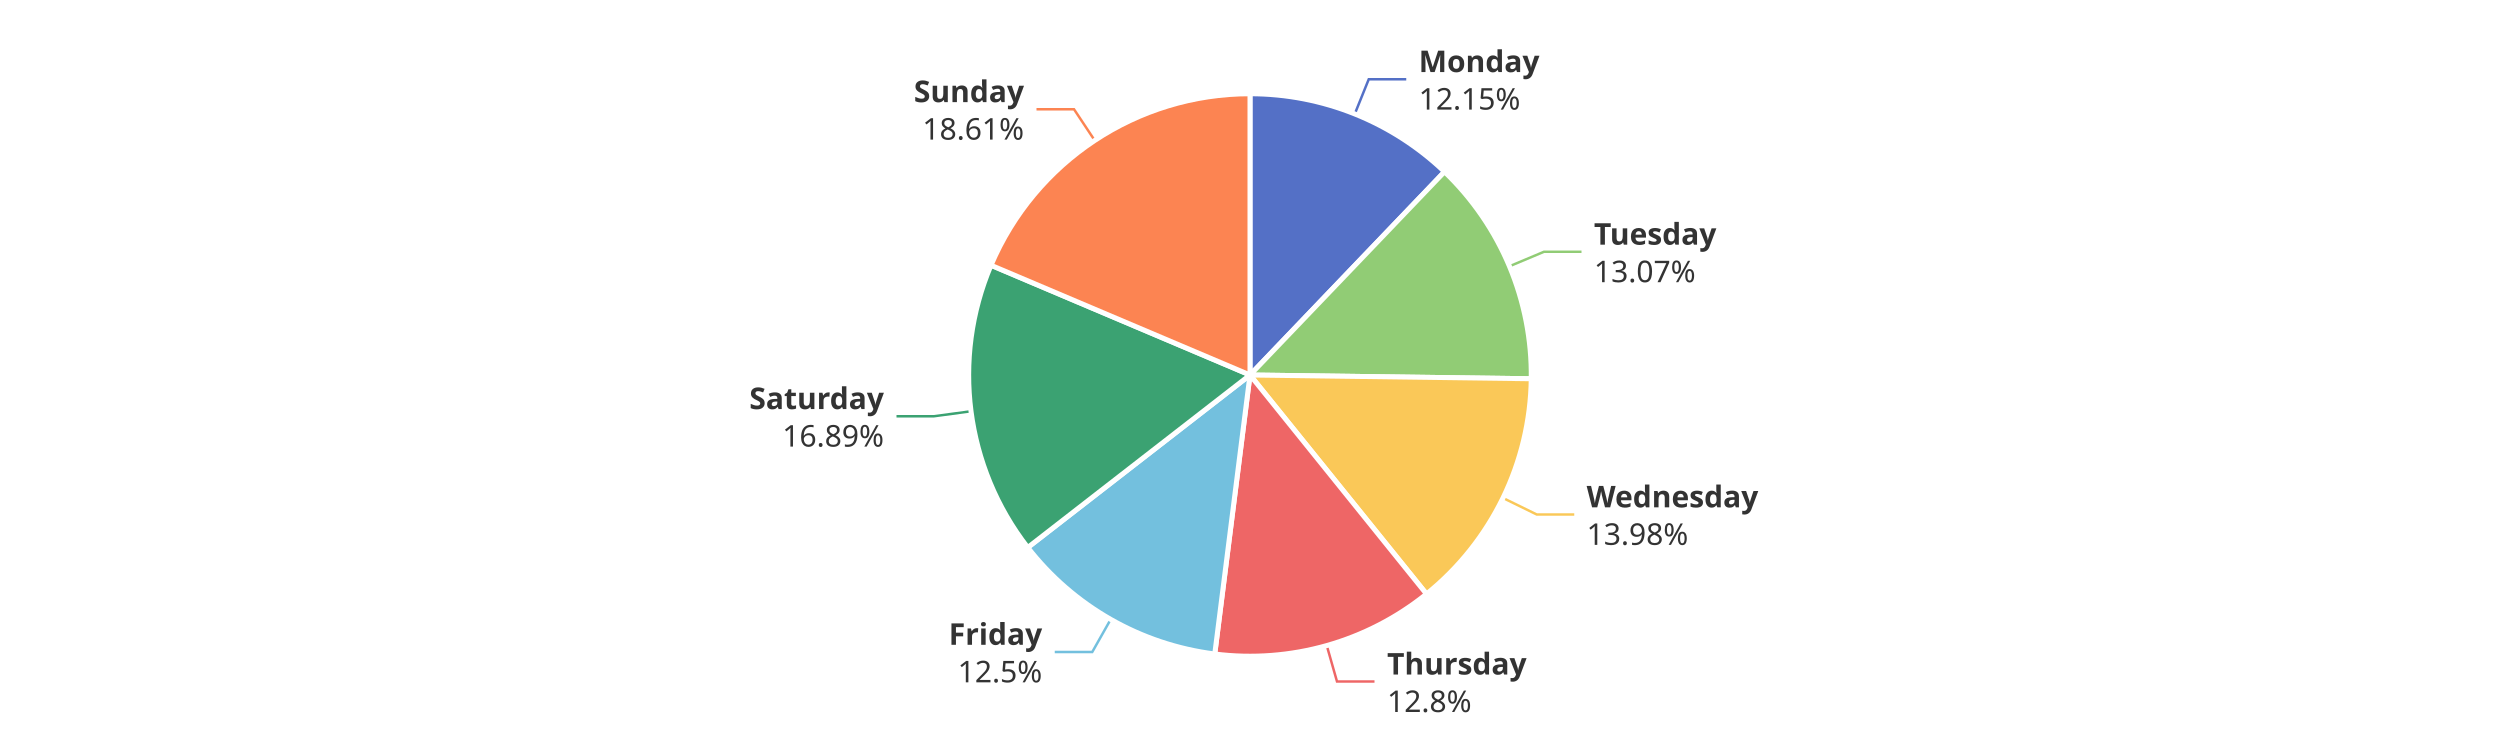
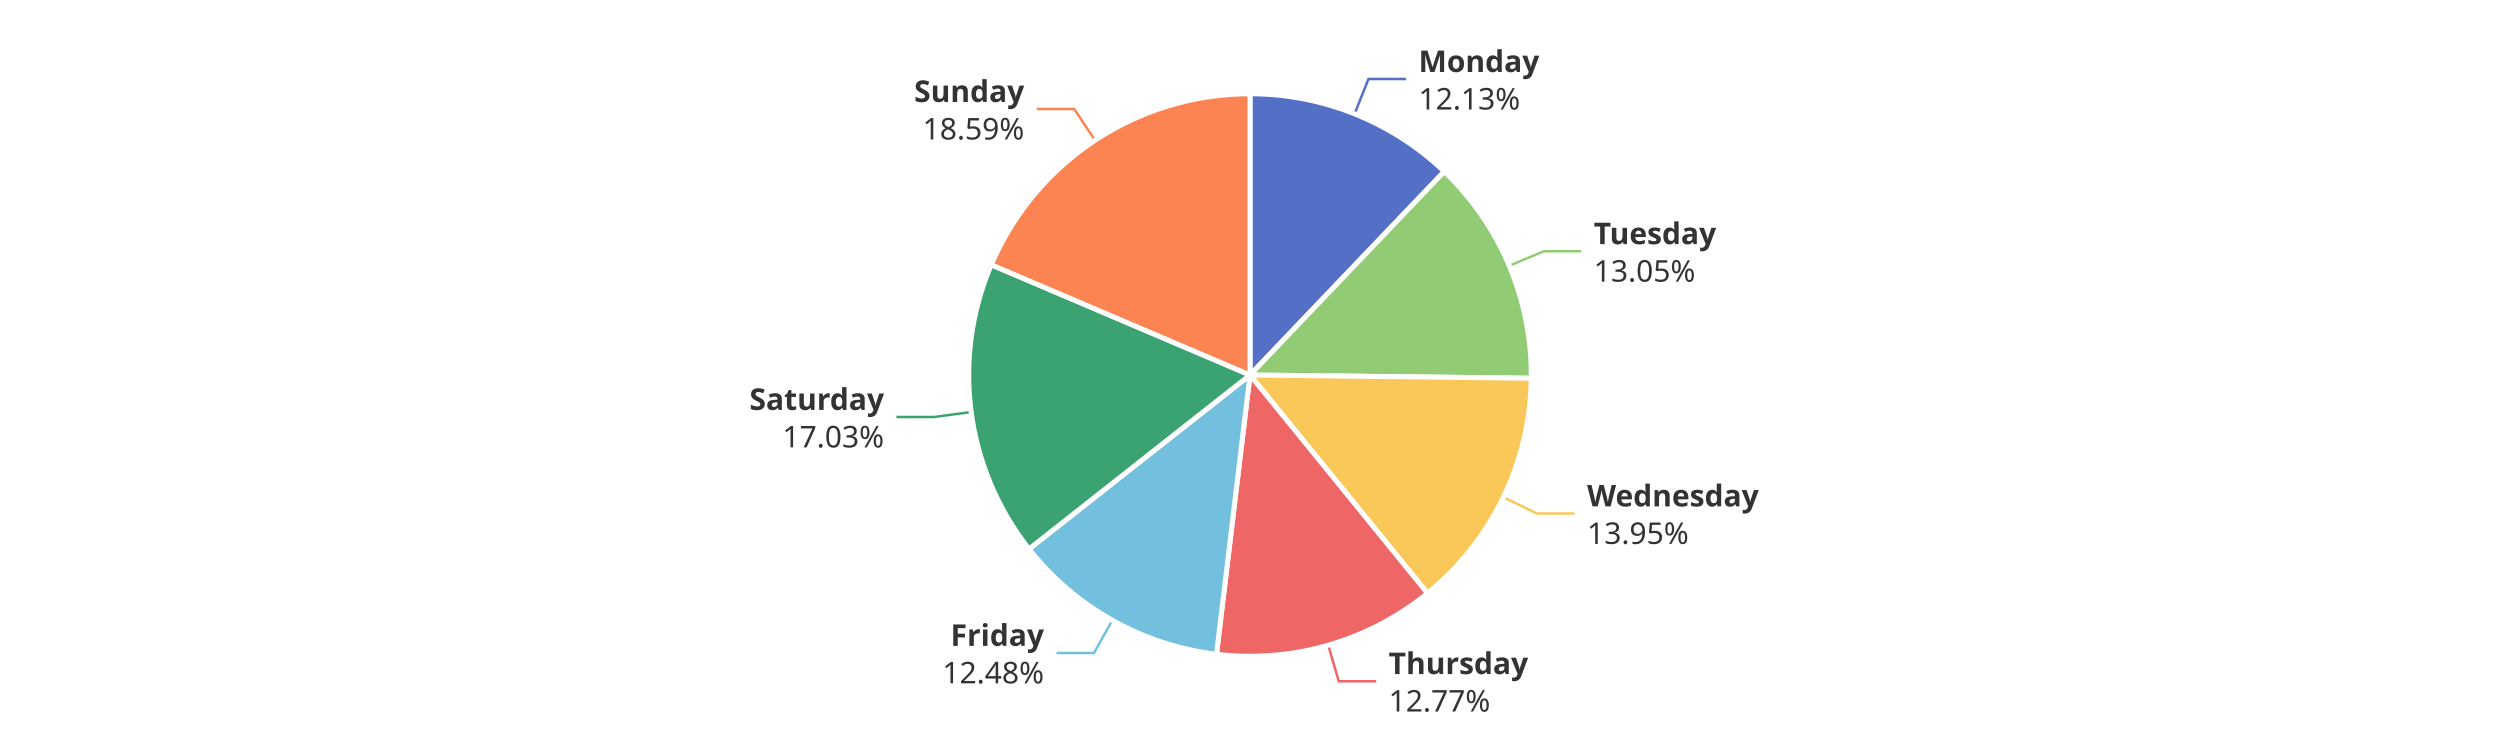
<svg xmlns="http://www.w3.org/2000/svg" width="1000" height="300" version="1.1" baseProfile="full" viewBox="0 0 1000 300">
  <rect width="1000" height="300" x="0" y="0" id="0" fill="#ffffff" />
-   <polyline points="541.9 45.6 547.5 31.7 562.5 31.7" fill="none" stroke="#5470c6" />
-   <polyline points="603.8 106.5 617.6 100.7 632.6 100.7" fill="none" stroke="#91cc75" />
-   <polyline points="601.2 199.2 614.7 205.8 629.7 205.8" fill="none" stroke="#fac858" />
-   <polyline points="530.7 258.2 534.8 272.6 549.8 272.6" fill="none" stroke="#ee6666" />
-   <polyline points="444.3 247.7 436.9 260.8 421.9 260.8" fill="none" stroke="#73c0de" />
-   <polyline points="388.4 164.5 373.6 166.5 358.6 166.5" fill="none" stroke="#3ba272" />
-   <polyline points="437.9 56.2 429.6 43.7 414.6 43.7" fill="none" stroke="#fc8452" />
-   <path d="M500 37.5A112.5 112.5 0 0 1 577.8 68.7L500 150Z" fill="#5470c6" stroke="#fff" stroke-width="2" stroke-linejoin="round" />
-   <path d="M577.8 68.7A112.5 112.5 0 0 1 612.5 151.5L500 150Z" fill="#91cc75" stroke="#fff" stroke-width="2" stroke-linejoin="round" />
-   <path d="M612.5 151.5A112.5 112.5 0 0 1 570.6 237.6L500 150Z" fill="#fac858" stroke="#fff" stroke-width="2" stroke-linejoin="round" />
-   <path d="M570.6 237.6A112.5 112.5 0 0 1 485.9 261.6L500 150Z" fill="#ee6666" stroke="#fff" stroke-width="2" stroke-linejoin="round" />
-   <path d="M485.9 261.6A112.5 112.5 0 0 1 411.1 219L500 150Z" fill="#73c0de" stroke="#fff" stroke-width="2" stroke-linejoin="round" />
-   <path d="M411.1 219A112.5 112.5 0 0 1 396.4 106.1L500 150Z" fill="#3ba272" stroke="#fff" stroke-width="2" stroke-linejoin="round" />
-   <path d="M396.4 106.1A112.5 112.5 0 0 1 500 37.5L500 150Z" fill="#fc8452" stroke="#fff" stroke-width="2" stroke-linejoin="round" />
-   <path d="M0 -15l42.8 0l0 30l-42.8 0Z" transform="translate(567.4895 31.6742)" fill="none" />
-   <text dominant-baseline="central" text-anchor="start" style="font-size:12px;font-family:sans-serif;font-weight:bold;" y="-7.5" transform="translate(567.4895 31.6742)" fill="#333" stroke="rgb(255,255,255)" stroke-width="2" paint-order="stroke" stroke-miterlimit="2">Monday</text>
-   <text dominant-baseline="central" text-anchor="start" style="font-size:12px;font-family:sans-serif;" y="7.5" transform="translate(567.4895 31.6742)" fill="#333" stroke="rgb(255,255,255)" stroke-width="2" paint-order="stroke" stroke-miterlimit="2">12.15%</text>
-   <path d="M0 -15l46.2 0l0 30l-46.2 0Z" transform="translate(637.5886 100.7134)" fill="none" />
-   <text dominant-baseline="central" text-anchor="start" style="font-size:12px;font-family:sans-serif;font-weight:bold;" y="-7.5" transform="translate(637.5886 100.7134)" fill="#333" stroke="rgb(255,255,255)" stroke-width="2" paint-order="stroke" stroke-miterlimit="2">Tuesday</text>
-   <text dominant-baseline="central" text-anchor="start" style="font-size:12px;font-family:sans-serif;" y="7.5" transform="translate(637.5886 100.7134)" fill="#333" stroke="rgb(255,255,255)" stroke-width="2" paint-order="stroke" stroke-miterlimit="2">13.07%</text>
-   <path d="M0 -15l63.6 0l0 30l-63.6 0Z" transform="translate(634.6504 205.7811)" fill="none" />
-   <text dominant-baseline="central" text-anchor="start" style="font-size:12px;font-family:sans-serif;font-weight:bold;" y="-7.5" transform="translate(634.6504 205.7811)" fill="#333" stroke="rgb(255,255,255)" stroke-width="2" paint-order="stroke" stroke-miterlimit="2">Wednesday</text>
-   <text dominant-baseline="central" text-anchor="start" style="font-size:12px;font-family:sans-serif;" y="7.5" transform="translate(634.6504 205.7811)" fill="#333" stroke="rgb(255,255,255)" stroke-width="2" paint-order="stroke" stroke-miterlimit="2">13.98%</text>
-   <path d="M0 -15l50.2 0l0 30l-50.2 0Z" transform="translate(554.8365 272.6486)" fill="none" />
-   <text dominant-baseline="central" text-anchor="start" style="font-size:12px;font-family:sans-serif;font-weight:bold;" y="-7.5" transform="translate(554.8365 272.6486)" fill="#333" stroke="rgb(255,255,255)" stroke-width="2" paint-order="stroke" stroke-miterlimit="2">Thursday</text>
-   <text dominant-baseline="central" text-anchor="start" style="font-size:12px;font-family:sans-serif;" y="7.5" transform="translate(554.8365 272.6486)" fill="#333" stroke="rgb(255,255,255)" stroke-width="2" paint-order="stroke" stroke-miterlimit="2">12.8%</text>
-   <path d="M-34.2 -15l34.2 0l0 30l-34.2 0Z" transform="translate(416.8696 260.7736)" fill="none" />
-   <text dominant-baseline="central" text-anchor="end" style="font-size:12px;font-family:sans-serif;font-weight:bold;" y="-7.5" transform="translate(416.8696 260.7736)" fill="#333" stroke="rgb(255,255,255)" stroke-width="2" paint-order="stroke" stroke-miterlimit="2">Friday</text>
-   <text dominant-baseline="central" text-anchor="end" style="font-size:12px;font-family:sans-serif;" y="7.5" transform="translate(416.8696 260.7736)" fill="#333" stroke="rgb(255,255,255)" stroke-width="2" paint-order="stroke" stroke-miterlimit="2">12.5%</text>
-   <path d="M-48.2 -15l48.2 0l0 30l-48.2 0Z" transform="translate(353.5689 166.475)" fill="none" />
-   <text dominant-baseline="central" text-anchor="end" style="font-size:12px;font-family:sans-serif;font-weight:bold;" y="-7.5" transform="translate(353.5689 166.475)" fill="#333" stroke="rgb(255,255,255)" stroke-width="2" paint-order="stroke" stroke-miterlimit="2">Saturday</text>
-   <text dominant-baseline="central" text-anchor="end" style="font-size:12px;font-family:sans-serif;" y="7.5" transform="translate(353.5689 166.475)" fill="#333" stroke="rgb(255,255,255)" stroke-width="2" paint-order="stroke" stroke-miterlimit="2">16.89%</text>
-   <path d="M-40.9 -15l40.9 0l0 30l-40.9 0Z" transform="translate(409.6046 43.6951)" fill="none" />
-   <text dominant-baseline="central" text-anchor="end" style="font-size:12px;font-family:sans-serif;font-weight:bold;" y="-7.5" transform="translate(409.6046 43.6951)" fill="#333" stroke="rgb(255,255,255)" stroke-width="2" paint-order="stroke" stroke-miterlimit="2">Sunday</text>
-   <text dominant-baseline="central" text-anchor="end" style="font-size:12px;font-family:sans-serif;" y="7.5" transform="translate(409.6046 43.6951)" fill="#333" stroke="rgb(255,255,255)" stroke-width="2" paint-order="stroke" stroke-miterlimit="2">18.61%</text>
+   <polyline points="541.8 45.6 547.4 31.6 562.4 31.6" fill="none" stroke="#5470c6" />
+   <polyline points="603.7 106.3 617.5 100.5 632.5 100.5" fill="none" stroke="#91cc75" />
+   <polyline points="601.3 198.9 614.8 205.4 629.8 205.4" fill="none" stroke="#fac858" />
+   <polyline points="531.3 258.1 535.5 272.5 550.5 272.5" fill="none" stroke="#ee6666" />
+   <polyline points="444.9 248.1 437.6 261.2 422.6 261.2" fill="none" stroke="#73c0de" />
+   <polyline points="388.5 164.8 373.6 166.8 358.6 166.8" fill="none" stroke="#3ba272" />
+   <polyline points="438 56.1 429.7 43.6 414.7 43.6" fill="none" stroke="#fc8452" />
+   <path d="M500 37.5A112.5 112.5 0 0 1 577.7 68.6L500 150Z" fill="#5470c6" stroke="#fff" stroke-width="2" stroke-linejoin="round" />
+   <path d="M577.7 68.6A112.5 112.5 0 0 1 612.5 151.3L500 150Z" fill="#91cc75" stroke="#fff" stroke-width="2" stroke-linejoin="round" />
+   <path d="M612.5 151.3A112.5 112.5 0 0 1 571 237.3L500 150Z" fill="#fac858" stroke="#fff" stroke-width="2" stroke-linejoin="round" />
+   <path d="M571 237.3A112.5 112.5 0 0 1 486.6 261.7L500 150Z" fill="#ee6666" stroke="#fff" stroke-width="2" stroke-linejoin="round" />
+   <path d="M486.6 261.7A112.5 112.5 0 0 1 411.6 219.6L500 150Z" fill="#73c0de" stroke="#fff" stroke-width="2" stroke-linejoin="round" />
+   <path d="M411.6 219.6A112.5 112.5 0 0 1 396.5 105.9L500 150Z" fill="#3ba272" stroke="#fff" stroke-width="2" stroke-linejoin="round" />
+   <path d="M396.5 105.9A112.5 112.5 0 0 1 500 37.5L500 150Z" fill="#fc8452" stroke="#fff" stroke-width="2" stroke-linejoin="round" />
+   <path d="M0 -15l42.8 0l0 30l-42.8 0Z" transform="translate(567.4196 31.6462)" fill="none" />
+   <text dominant-baseline="central" text-anchor="start" style="font-size:12px;font-family:sans-serif;font-weight:bold;" y="-7.5" transform="translate(567.4196 31.6462)" fill="#333" stroke="rgb(255,255,255)" stroke-width="2" paint-order="stroke" stroke-miterlimit="2">Monday</text>
+   <text dominant-baseline="central" text-anchor="start" style="font-size:12px;font-family:sans-serif;" y="7.5" transform="translate(567.4196 31.6462)" fill="#333" stroke="rgb(255,255,255)" stroke-width="2" paint-order="stroke" stroke-miterlimit="2">12.13%</text>
+   <path d="M0 -15l46.2 0l0 30l-46.2 0Z" transform="translate(637.5013 100.5056)" fill="none" />
+   <text dominant-baseline="central" text-anchor="start" style="font-size:12px;font-family:sans-serif;font-weight:bold;" y="-7.5" transform="translate(637.5013 100.5056)" fill="#333" stroke="rgb(255,255,255)" stroke-width="2" paint-order="stroke" stroke-miterlimit="2">Tuesday</text>
+   <text dominant-baseline="central" text-anchor="start" style="font-size:12px;font-family:sans-serif;" y="7.5" transform="translate(637.5013 100.5056)" fill="#333" stroke="rgb(255,255,255)" stroke-width="2" paint-order="stroke" stroke-miterlimit="2">13.05%</text>
+   <path d="M0 -15l63.6 0l0 30l-63.6 0Z" transform="translate(634.8313 205.4078)" fill="none" />
+   <text dominant-baseline="central" text-anchor="start" style="font-size:12px;font-family:sans-serif;font-weight:bold;" y="-7.5" transform="translate(634.8313 205.4078)" fill="#333" stroke="rgb(255,255,255)" stroke-width="2" paint-order="stroke" stroke-miterlimit="2">Wednesday</text>
+   <text dominant-baseline="central" text-anchor="start" style="font-size:12px;font-family:sans-serif;" y="7.5" transform="translate(634.8313 205.4078)" fill="#333" stroke="rgb(255,255,255)" stroke-width="2" paint-order="stroke" stroke-miterlimit="2">13.95%</text>
+   <path d="M0 -15l50.2 0l0 30l-50.2 0Z" transform="translate(555.456 272.4709)" fill="none" />
+   <text dominant-baseline="central" text-anchor="start" style="font-size:12px;font-family:sans-serif;font-weight:bold;" y="-7.5" transform="translate(555.456 272.4709)" fill="#333" stroke="rgb(255,255,255)" stroke-width="2" paint-order="stroke" stroke-miterlimit="2">Thursday</text>
+   <text dominant-baseline="central" text-anchor="start" style="font-size:12px;font-family:sans-serif;" y="7.5" transform="translate(555.456 272.4709)" fill="#333" stroke="rgb(255,255,255)" stroke-width="2" paint-order="stroke" stroke-miterlimit="2">12.77%</text>
+   <path d="M-40.9 -15l40.9 0l0 30l-40.9 0Z" transform="translate(417.596 261.1845)" fill="none" />
+   <text dominant-baseline="central" text-anchor="end" style="font-size:12px;font-family:sans-serif;font-weight:bold;" y="-7.5" transform="translate(417.596 261.1845)" fill="#333" stroke="rgb(255,255,255)" stroke-width="2" paint-order="stroke" stroke-miterlimit="2">Friday</text>
+   <text dominant-baseline="central" text-anchor="end" style="font-size:12px;font-family:sans-serif;" y="7.5" transform="translate(417.596 261.1845)" fill="#333" stroke="rgb(255,255,255)" stroke-width="2" paint-order="stroke" stroke-miterlimit="2">12.48%</text>
+   <path d="M-48.2 -15l48.2 0l0 30l-48.2 0Z" transform="translate(353.6136 166.8142)" fill="none" />
+   <text dominant-baseline="central" text-anchor="end" style="font-size:12px;font-family:sans-serif;font-weight:bold;" y="-7.5" transform="translate(353.6136 166.8142)" fill="#333" stroke="rgb(255,255,255)" stroke-width="2" paint-order="stroke" stroke-miterlimit="2">Saturday</text>
+   <text dominant-baseline="central" text-anchor="end" style="font-size:12px;font-family:sans-serif;" y="7.5" transform="translate(353.6136 166.8142)" fill="#333" stroke="rgb(255,255,255)" stroke-width="2" paint-order="stroke" stroke-miterlimit="2">17.03%</text>
+   <path d="M-40.9 -15l40.9 0l0 30l-40.9 0Z" transform="translate(409.6986 43.6329)" fill="none" />
+   <text dominant-baseline="central" text-anchor="end" style="font-size:12px;font-family:sans-serif;font-weight:bold;" y="-7.5" transform="translate(409.6986 43.6329)" fill="#333" stroke="rgb(255,255,255)" stroke-width="2" paint-order="stroke" stroke-miterlimit="2">Sunday</text>
+   <text dominant-baseline="central" text-anchor="end" style="font-size:12px;font-family:sans-serif;" y="7.5" transform="translate(409.6986 43.6329)" fill="#333" stroke="rgb(255,255,255)" stroke-width="2" paint-order="stroke" stroke-miterlimit="2">18.59%</text>
</svg>
